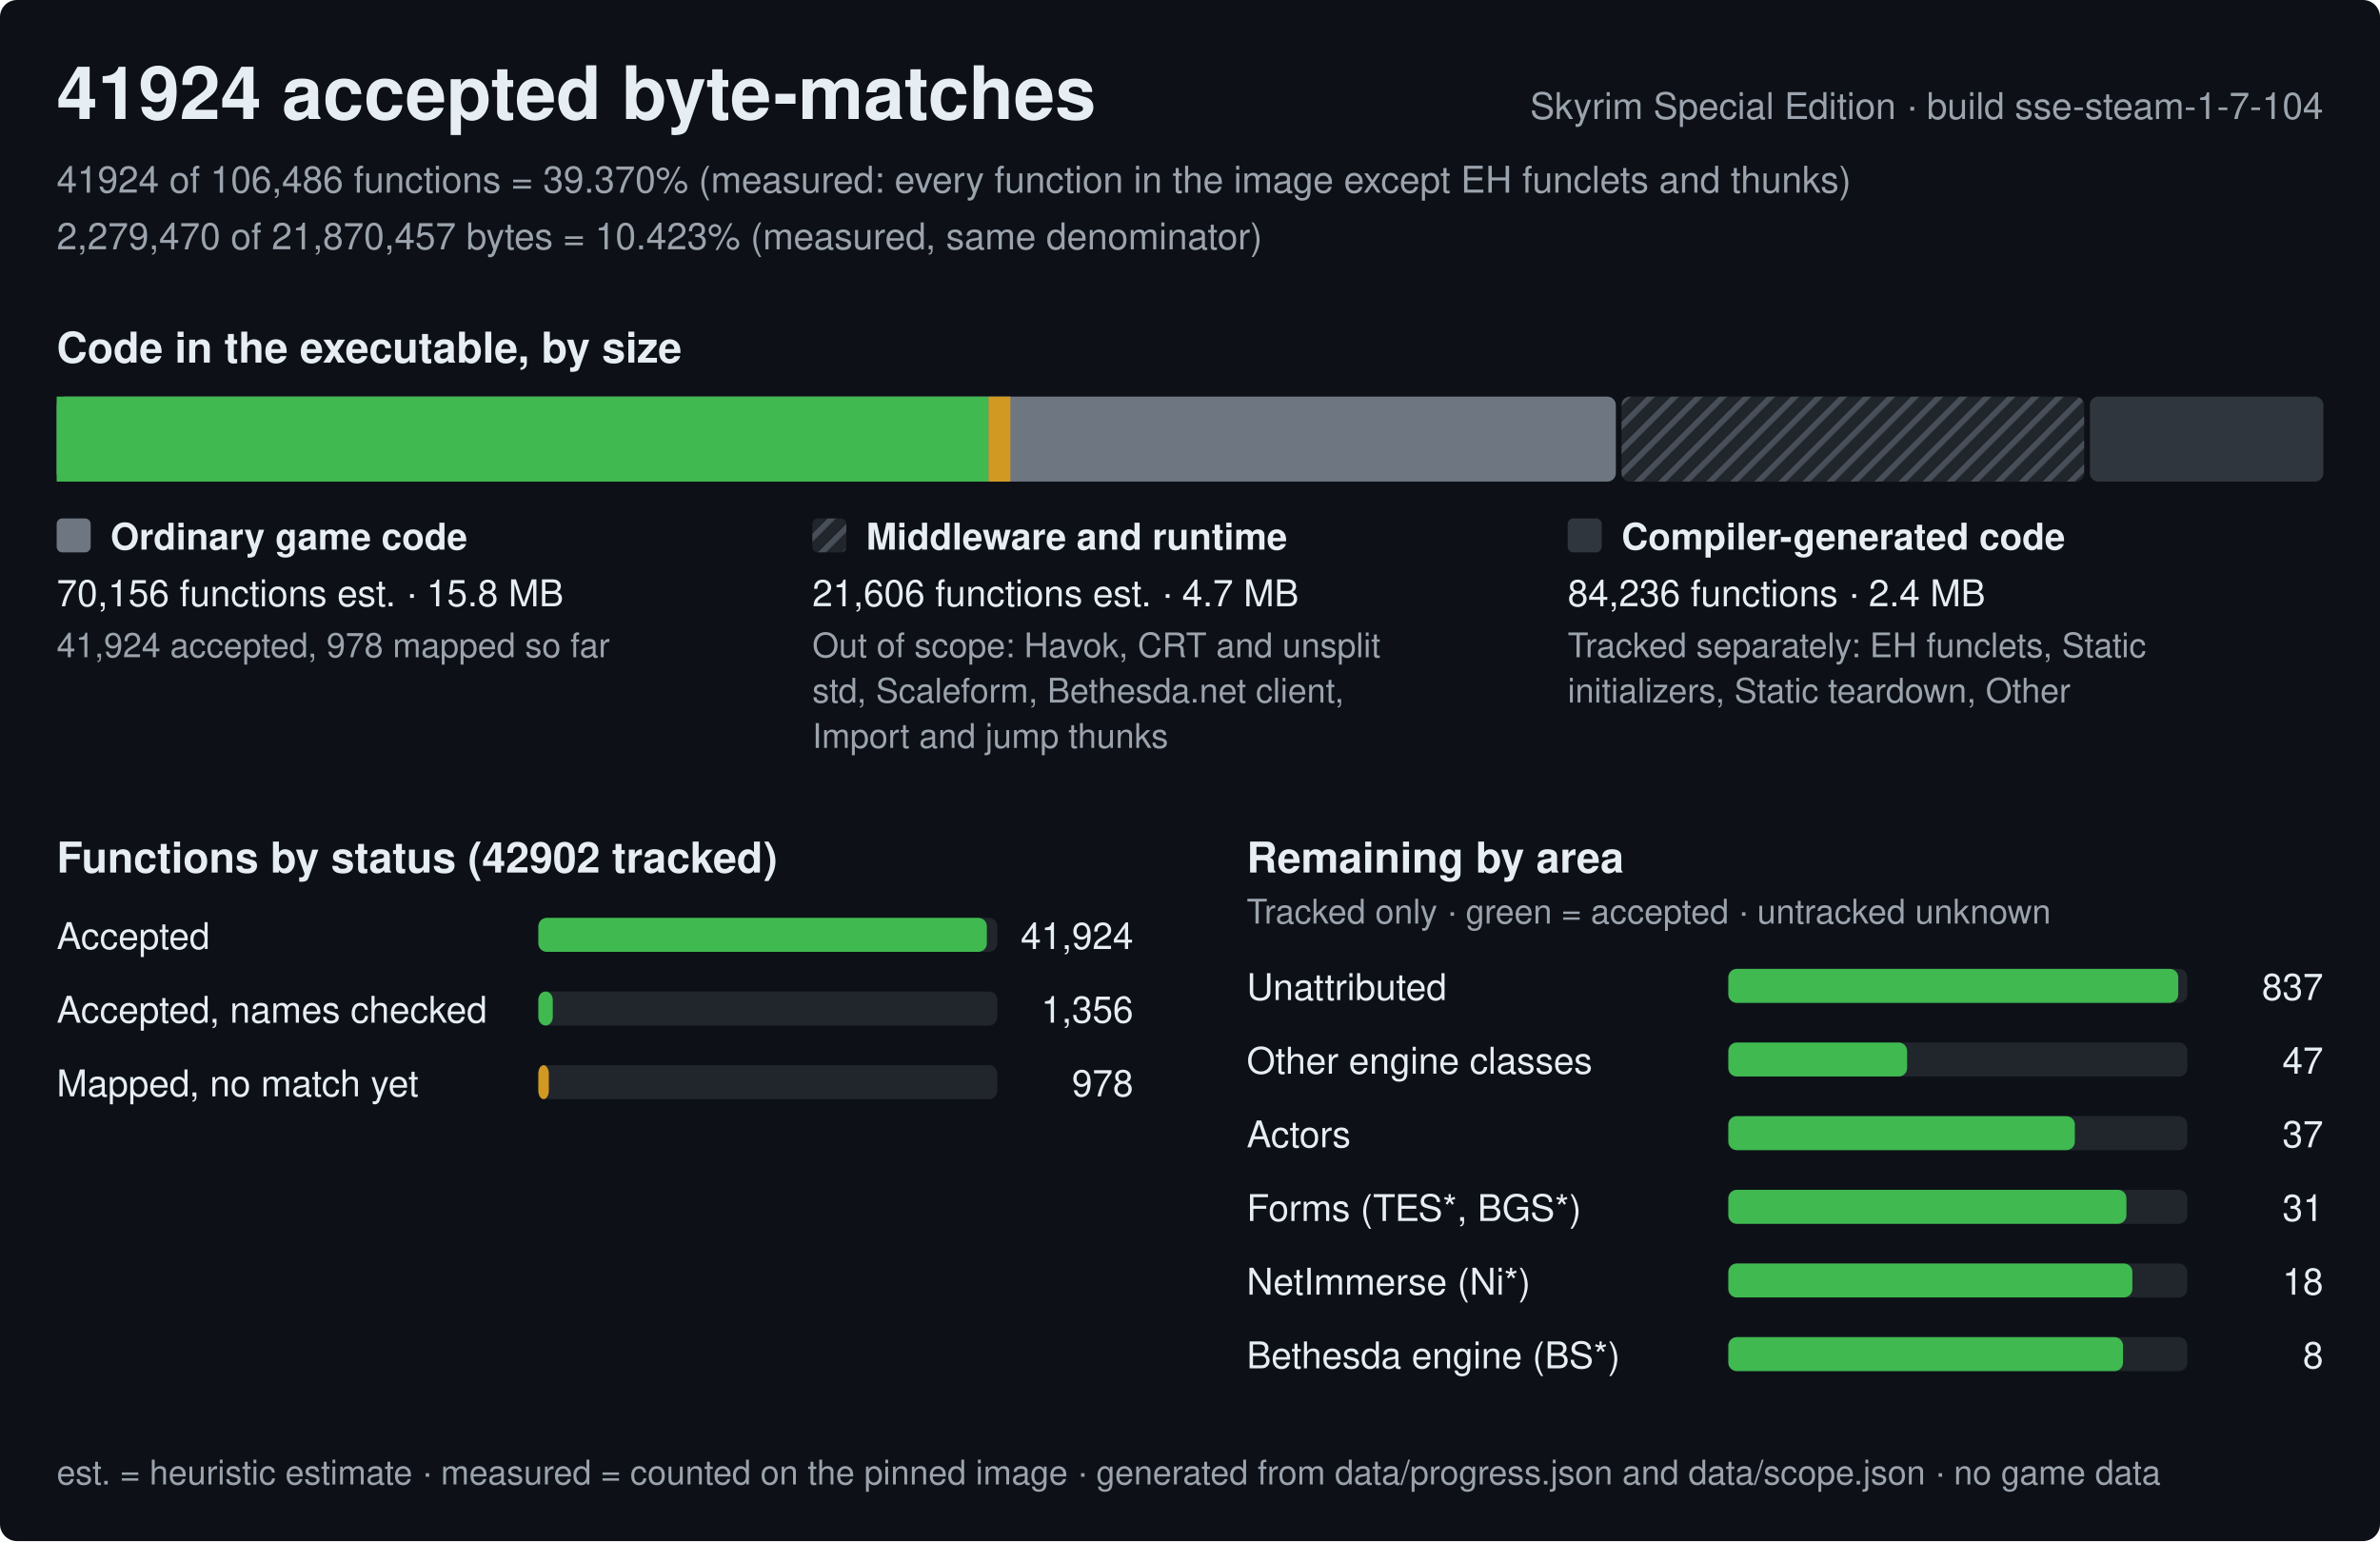
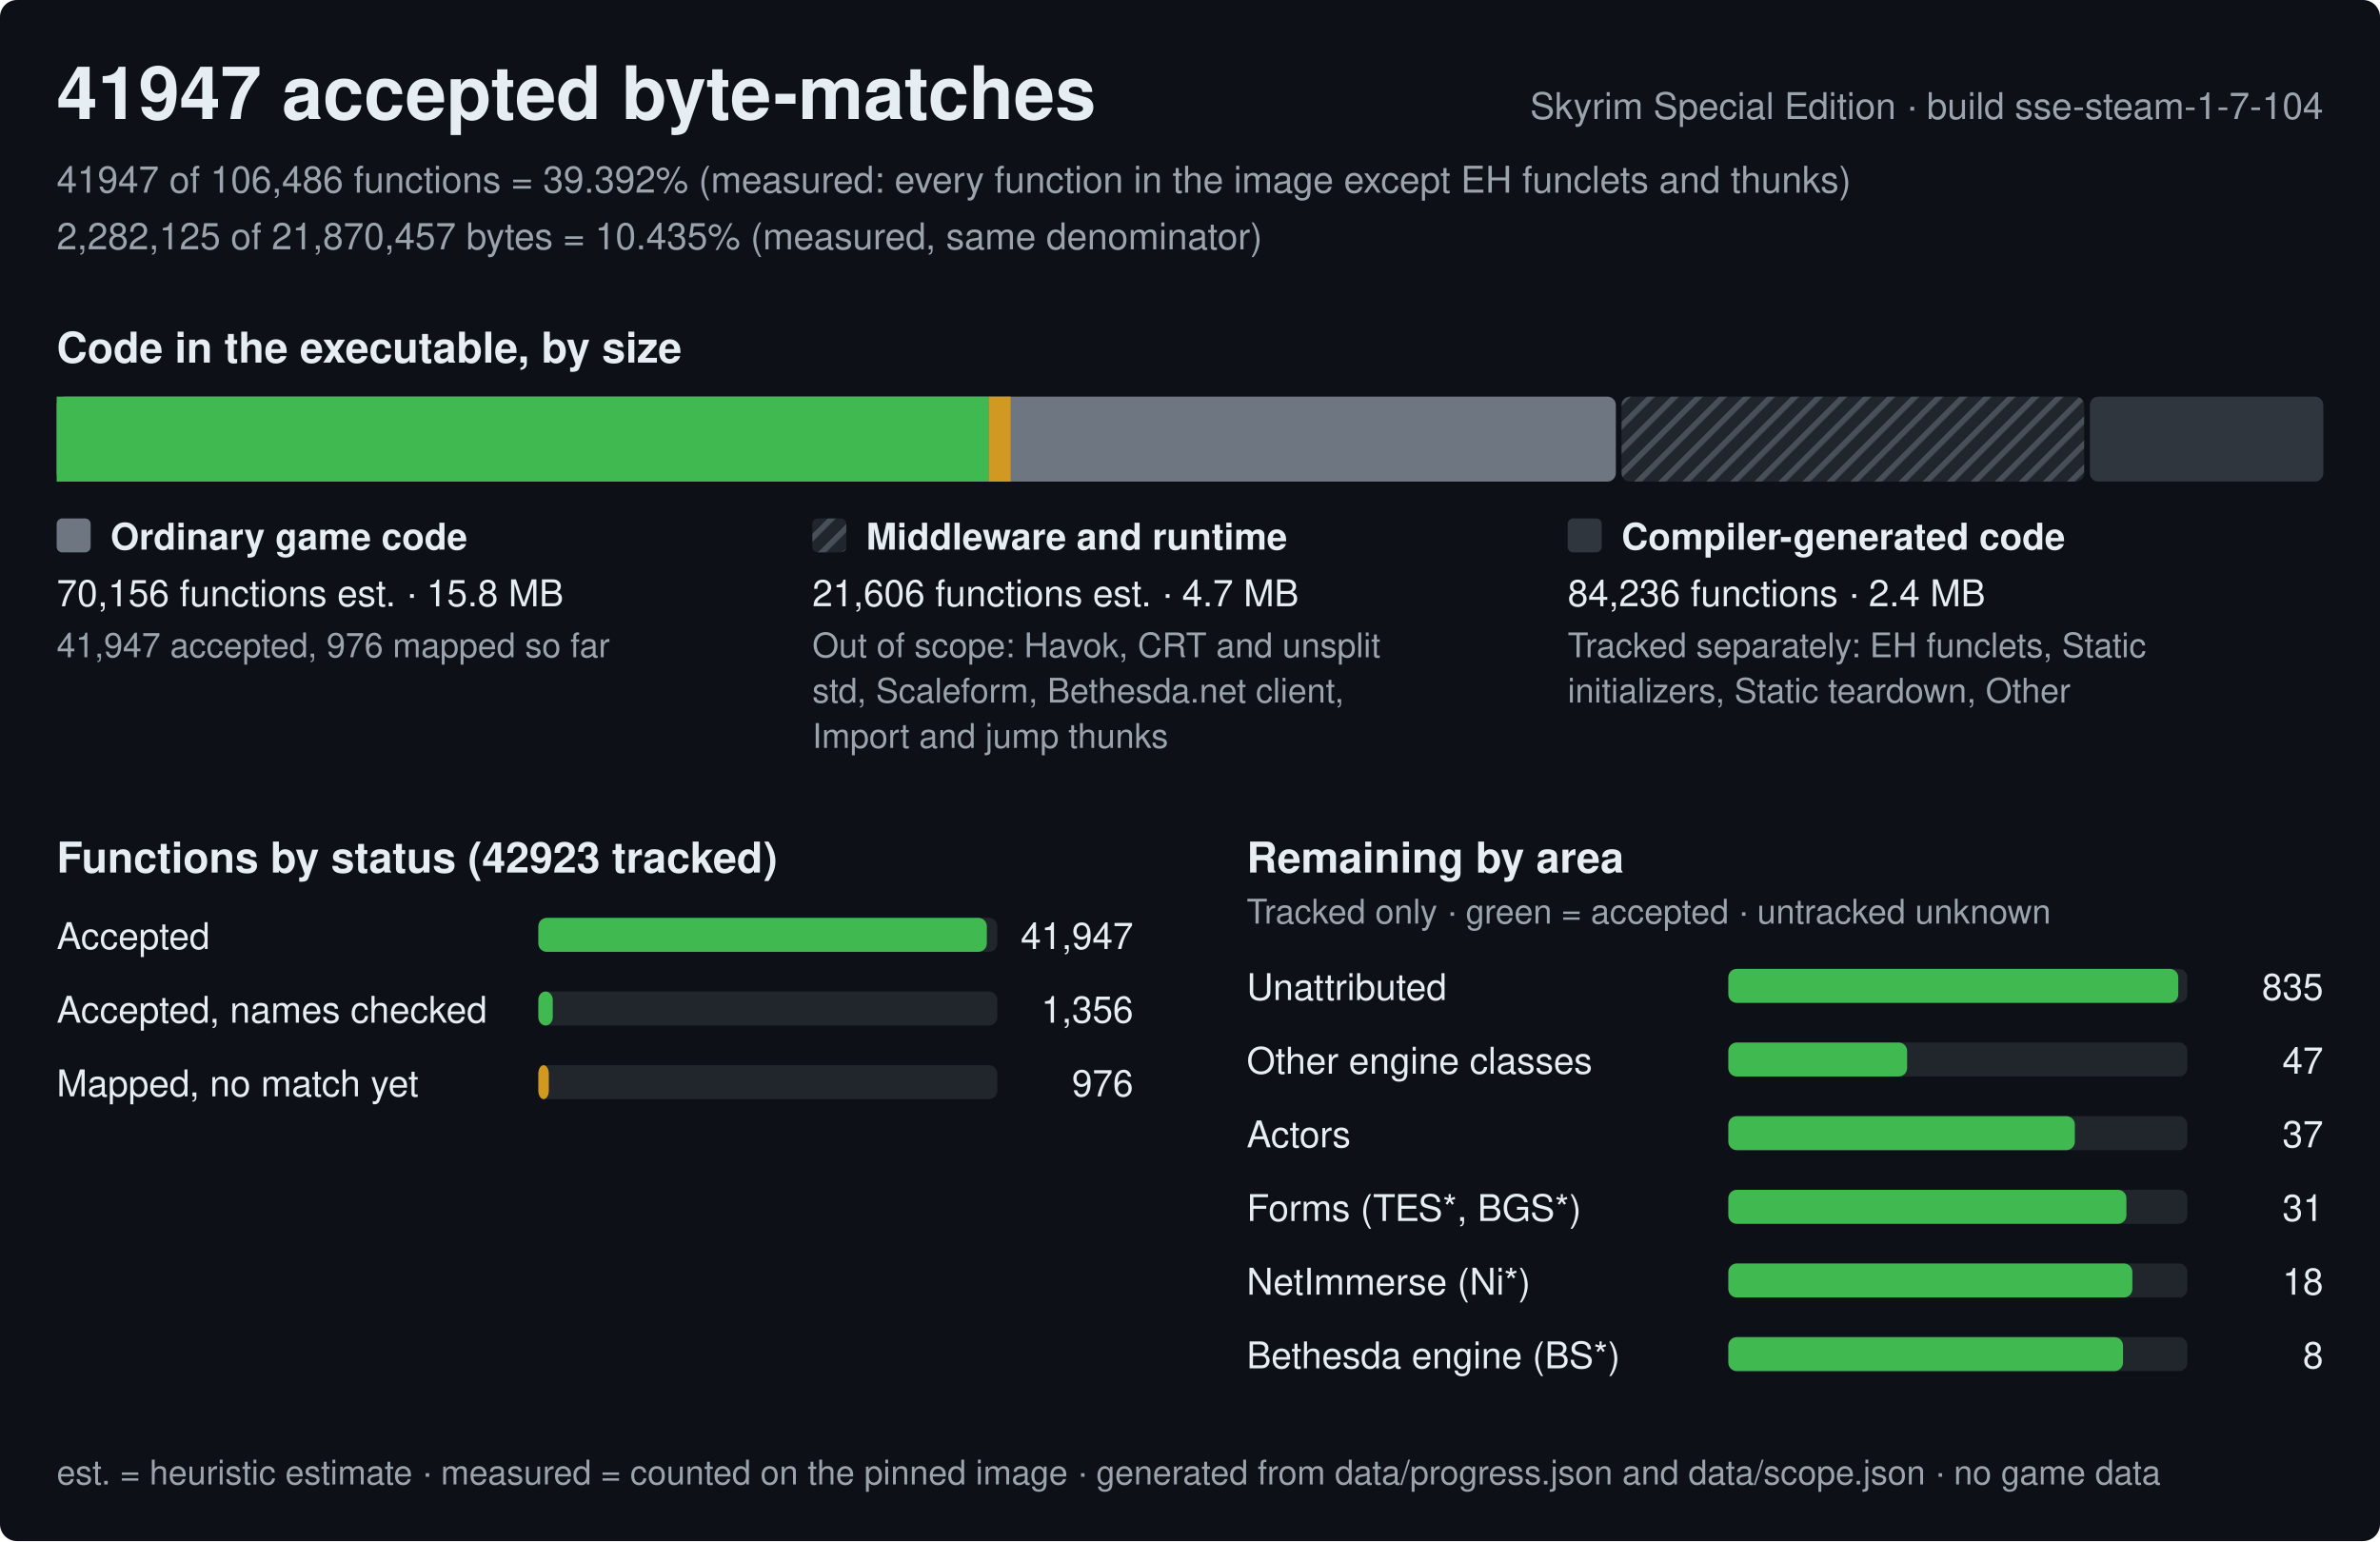
<svg xmlns="http://www.w3.org/2000/svg" width="840" height="544" viewBox="0 0 840 544" role="img" aria-label="Progress of the Skyrim Special Edition byte-matching reconstruction, build sse-steam-1-7-104">
  <style>text{font-family:-apple-system,BlinkMacSystemFont,'Segoe UI',Helvetica,Arial,sans-serif;fill:#e6edf3;white-space:pre}.h{font-size:26px;font-weight:600}.st{font-size:15px;font-weight:600}.lb{font-size:13px;font-weight:600}.bl{font-size:12px;font-weight:600;stroke:#0d1117;stroke-width:3px;paint-order:stroke;stroke-linejoin:round}.rl{font-size:13px}.fn{font-size:12px;fill:#9ba3ad}.mu{fill:#9ba3ad}</style>
  <defs>
    <pattern id="hx" width="6" height="6" patternUnits="userSpaceOnUse" patternTransform="rotate(45)">
      <rect width="6" height="6" fill="#21262d" />
      <rect width="2" height="6" fill="#484f58" />
    </pattern>
  </defs>
  <rect width="840" height="544" rx="6" fill="#0d1117" />
-   <text x="20" y="42" class="h">41924 accepted byte-matches</text>
+   <text x="20" y="42" class="h">41947 accepted byte-matches</text>
  <text x="820" y="42" class="rl mu" text-anchor="end">Skyrim Special Edition · build sse-steam-1-7-104</text>
-   <text x="20" y="68" class="rl mu">41924 of 106,486 functions = 39.370% (measured: every function in the image except EH funclets and thunks)</text>
-   <text x="20" y="88" class="rl mu">2,279,470 of 21,870,457 bytes = 10.423% (measured, same denominator)</text>
+   <text x="20" y="68" class="rl mu">41947 of 106,486 functions = 39.392% (measured: every function in the image except EH funclets and thunks)</text>
+   <text x="20" y="88" class="rl mu">2,282,125 of 21,870,457 bytes = 10.435% (measured, same denominator)</text>
  <text x="20" y="128" class="st">Code in the executable, by size</text>
  <rect x="20" y="140" width="550.3" height="30" rx="3" fill="#6e7681" />
-   <rect x="20" y="140" width="328.9" height="30" fill="#3fb950" />
-   <rect x="348.9" y="140" width="7.7" height="30" fill="#d29922" />
+   <rect x="20" y="140" width="329" height="30" fill="#3fb950" />
+   <rect x="349" y="140" width="7.7" height="30" fill="#d29922" />
  <rect x="572.3" y="140" width="163.3" height="30" rx="3" fill="url(#hx)" />
  <rect x="737.6" y="140" width="82.4" height="30" rx="3" fill="#30363d" />
  <rect x="20" y="183" width="12" height="12" rx="2" fill="#6e7681" />
  <text x="39" y="194" class="lb">Ordinary game code</text>
  <text x="20" y="214" class="rl">70,156 functions est. · 15.8 MB</text>
-   <text x="20" y="232" class="fn">41,924 accepted, 978 mapped so far</text>
+   <text x="20" y="232" class="fn">41,947 accepted, 976 mapped so far</text>
  <rect x="286.7" y="183" width="12" height="12" rx="2" fill="url(#hx)" />
  <text x="305.7" y="194" class="lb">Middleware and runtime</text>
  <text x="286.7" y="214" class="rl">21,606 functions est. · 4.7 MB</text>
  <text x="286.7" y="232" class="fn">Out of scope: Havok, CRT and unsplit</text>
  <text x="286.7" y="248" class="fn">std, Scaleform, Bethesda.net client,</text>
  <text x="286.7" y="264" class="fn">Import and jump thunks</text>
  <rect x="553.3" y="183" width="12" height="12" rx="2" fill="#30363d" />
  <text x="572.3" y="194" class="lb">Compiler-generated code</text>
  <text x="553.3" y="214" class="rl">84,236 functions · 2.4 MB</text>
  <text x="553.3" y="232" class="fn">Tracked separately: EH funclets, Static</text>
  <text x="553.3" y="248" class="fn">initializers, Static teardown, Other</text>
-   <text x="20" y="308" class="st">Functions by status (42902 tracked)</text>
+   <text x="20" y="308" class="st">Functions by status (42923 tracked)</text>
  <text x="20" y="335" class="rl">Accepted</text>
  <rect x="190" y="324" width="162.0" height="12" rx="3" fill="#21262d" />
  <rect x="190" y="324" width="158.3" height="12" rx="3" fill="#3fb950" />
-   <text x="400.0" y="335" class="rl" text-anchor="end">41,924</text>
+   <text x="400.0" y="335" class="rl" text-anchor="end">41,947</text>
  <text x="20" y="361" class="rl">Accepted, names checked</text>
  <rect x="190" y="350" width="162.0" height="12" rx="3" fill="#21262d" />
  <rect x="190" y="350" width="5.1" height="12" rx="3" fill="#3fb950" />
  <text x="400.0" y="361" class="rl" text-anchor="end">1,356</text>
  <text x="20" y="387" class="rl">Mapped, no match yet</text>
  <rect x="190" y="376" width="162.0" height="12" rx="3" fill="#21262d" />
  <rect x="190" y="376" width="3.7" height="12" rx="3" fill="#d29922" />
-   <text x="400.0" y="387" class="rl" text-anchor="end">978</text>
+   <text x="400.0" y="387" class="rl" text-anchor="end">976</text>
  <text x="440.0" y="308" class="st">Remaining by area</text>
  <text x="440.0" y="326" class="fn">Tracked only · green = accepted · untracked unknown</text>
  <text x="440.0" y="353" class="rl">Unattributed</text>
  <rect x="610.0" y="342" width="162.0" height="12" rx="3" fill="#21262d" />
  <rect x="610.0" y="342" width="158.8" height="12" rx="3" fill="#3fb950" />
-   <text x="820.0" y="353" class="rl" text-anchor="end">837</text>
+   <text x="820.0" y="353" class="rl" text-anchor="end">835</text>
  <text x="440.0" y="379" class="rl">Other engine classes</text>
  <rect x="610.0" y="368" width="162.0" height="12" rx="3" fill="#21262d" />
  <rect x="610.0" y="368" width="63.1" height="12" rx="3" fill="#3fb950" />
  <text x="820.0" y="379" class="rl" text-anchor="end">47</text>
  <text x="440.0" y="405" class="rl">Actors</text>
  <rect x="610.0" y="394" width="162.0" height="12" rx="3" fill="#21262d" />
  <rect x="610.0" y="394" width="122.3" height="12" rx="3" fill="#3fb950" />
  <text x="820.0" y="405" class="rl" text-anchor="end">37</text>
  <text x="440.0" y="431" class="rl">Forms (TES*, BGS*)</text>
  <rect x="610.0" y="420" width="162.0" height="12" rx="3" fill="#21262d" />
  <rect x="610.0" y="420" width="140.5" height="12" rx="3" fill="#3fb950" />
  <text x="820.0" y="431" class="rl" text-anchor="end">31</text>
  <text x="440.0" y="457" class="rl">NetImmerse (Ni*)</text>
  <rect x="610.0" y="446" width="162.0" height="12" rx="3" fill="#21262d" />
  <rect x="610.0" y="446" width="142.6" height="12" rx="3" fill="#3fb950" />
  <text x="820.0" y="457" class="rl" text-anchor="end">18</text>
  <text x="440.0" y="483" class="rl">Bethesda engine (BS*)</text>
  <rect x="610.0" y="472" width="162.0" height="12" rx="3" fill="#21262d" />
  <rect x="610.0" y="472" width="139.3" height="12" rx="3" fill="#3fb950" />
  <text x="820.0" y="483" class="rl" text-anchor="end">8</text>
  <text x="20" y="524" class="fn">est. = heuristic estimate · measured = counted on the pinned image · generated from data/progress.json and data/scope.json · no game data</text>
</svg>
